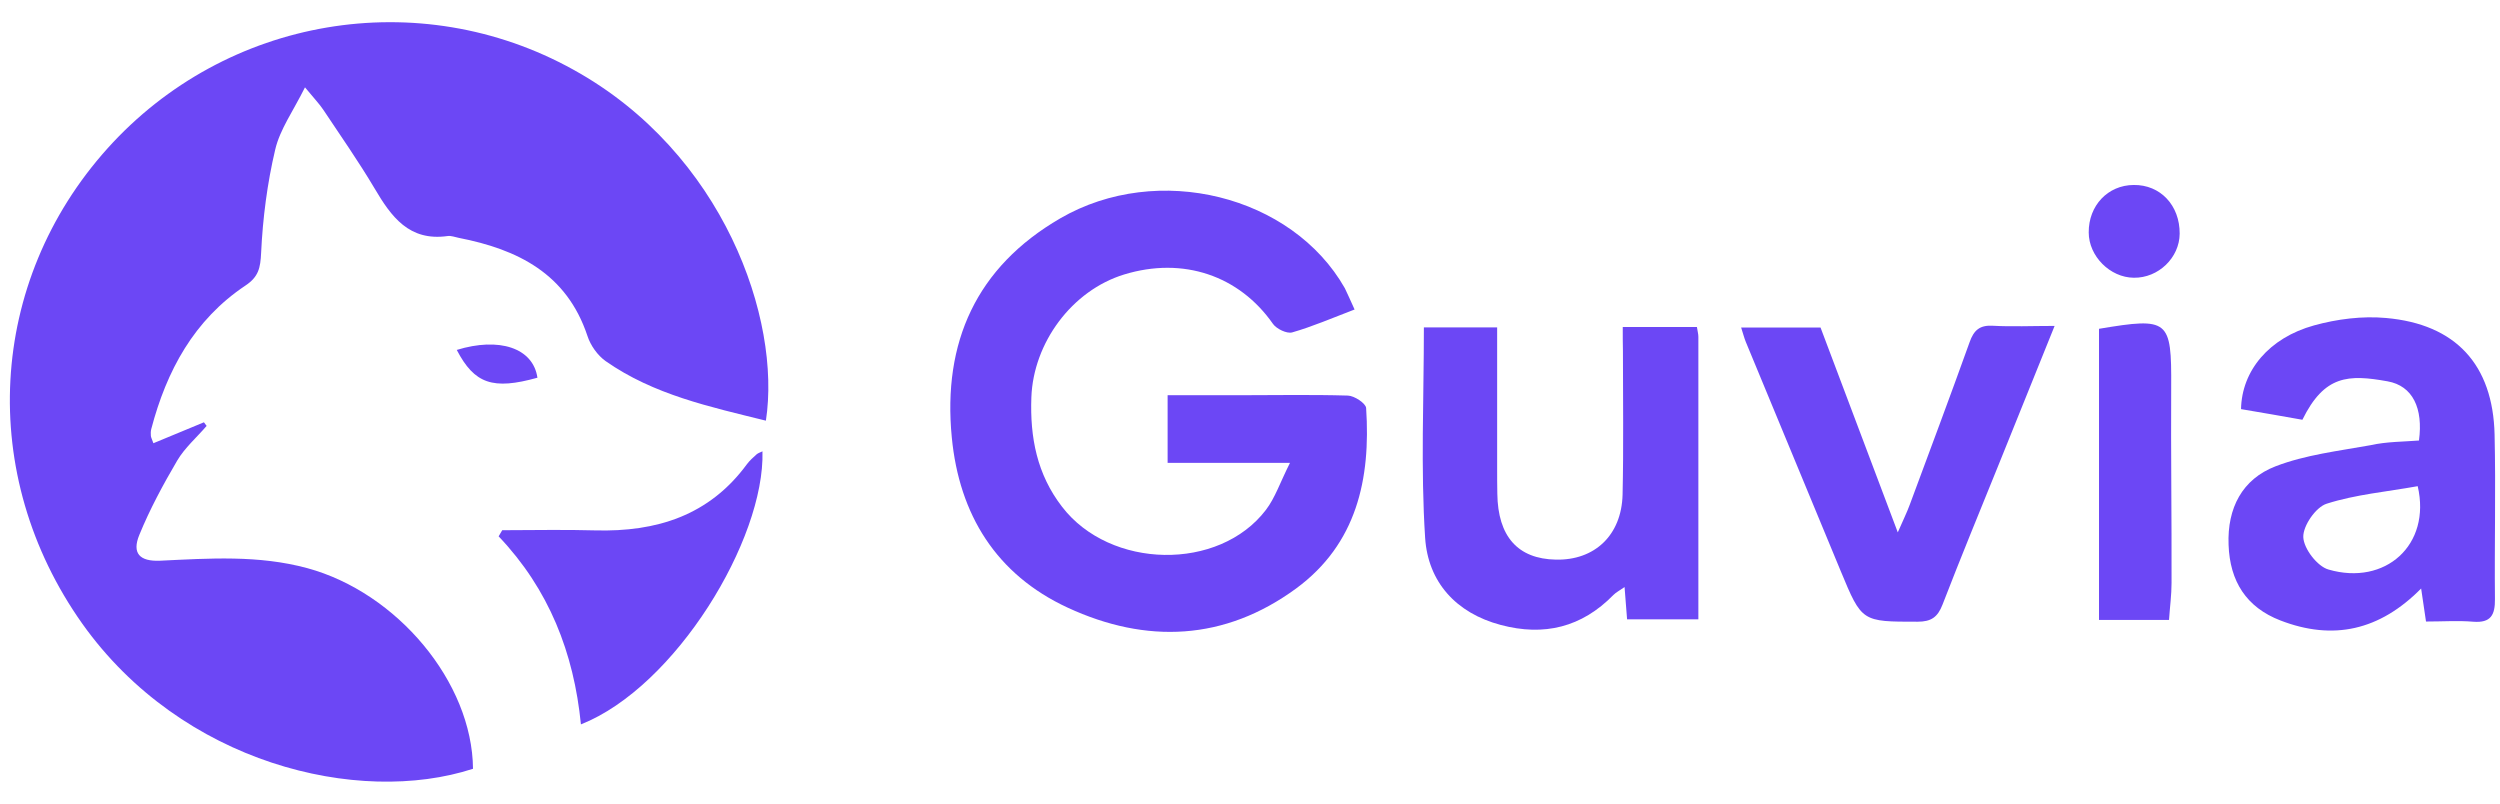
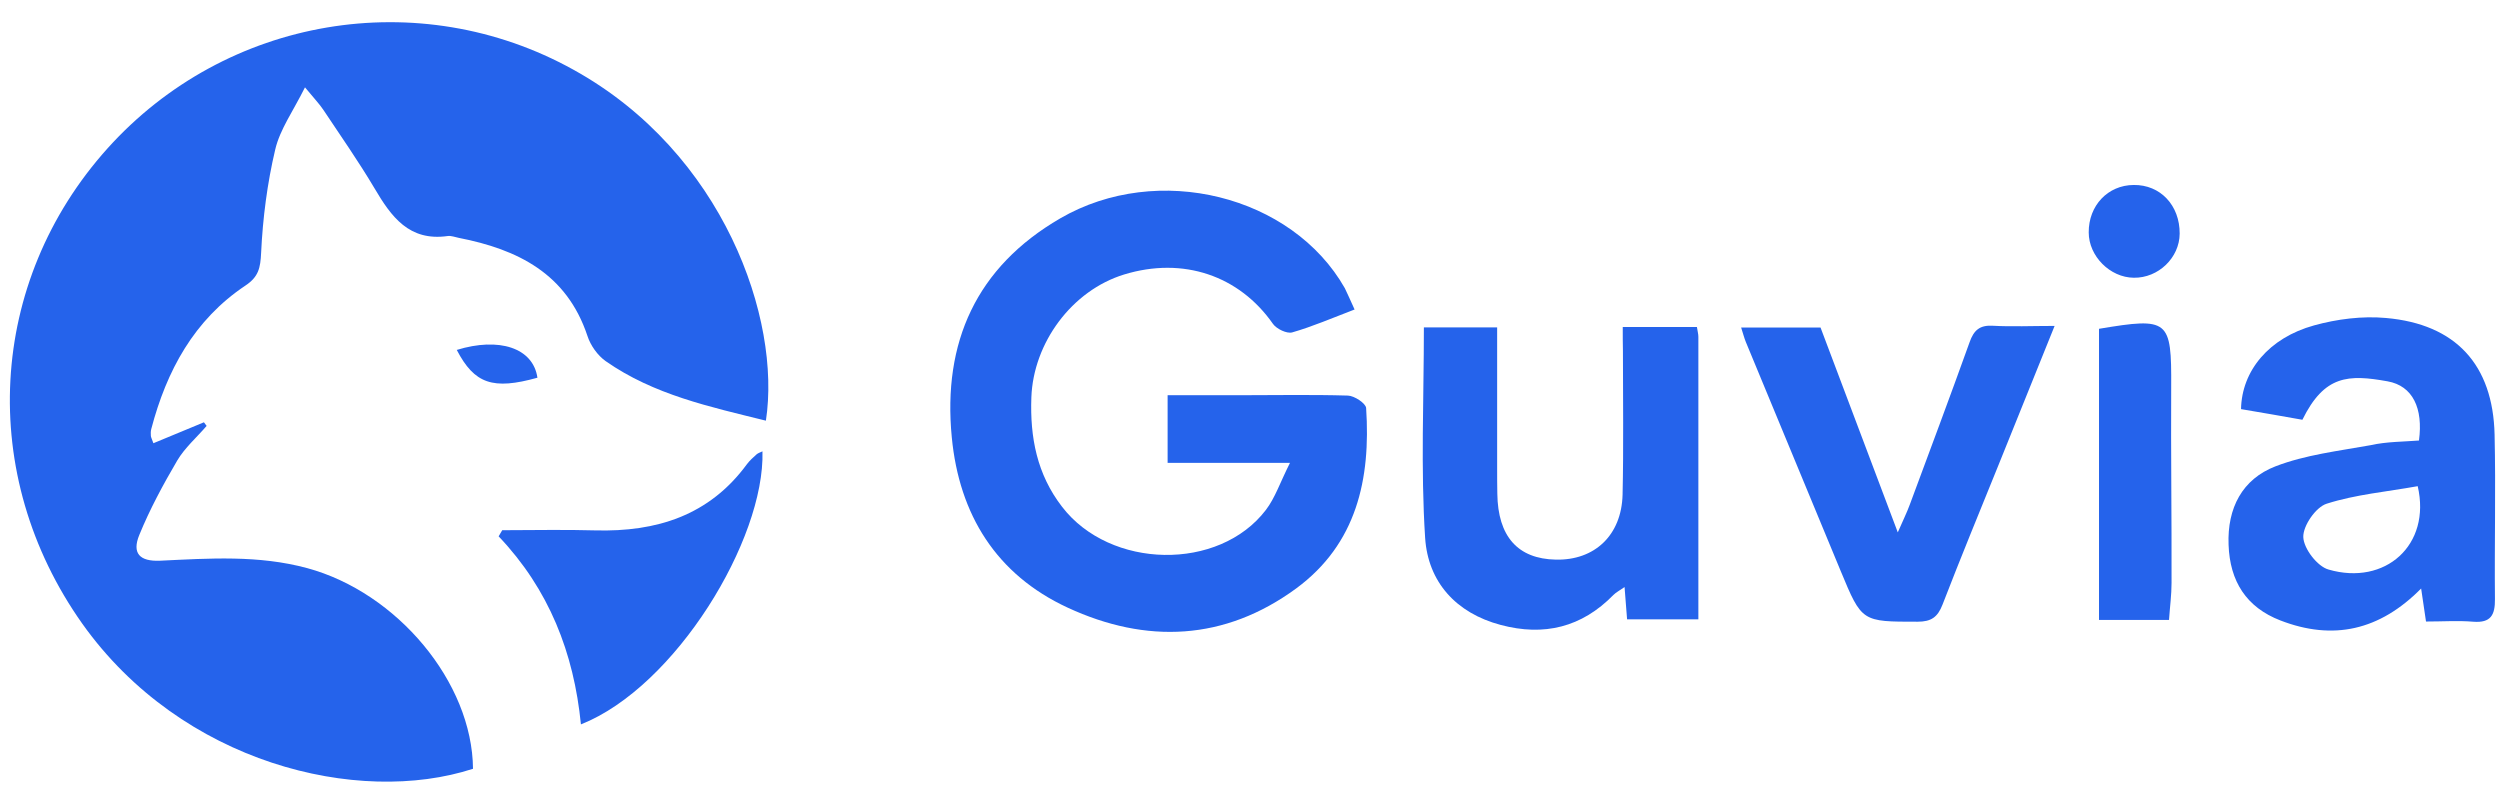
<svg xmlns="http://www.w3.org/2000/svg" version="1.1" id="Capa_1" x="0px" y="0px" viewBox="0 0 1385.3 445.3" style="enable-background:new 0 0 1385.3 445.3;" xml:space="preserve">
  <style type="text/css">
- 	.st0{fill:#6C47F5;}
+ 	.st0{fill:#2563EB;}
</style>
  <g>
    <path class="st0" d="M169,48.4c-6.5,13.1-13.9,23.3-16.5,34.5c-4.4,18.6-6.9,38-7.8,57.1c-0.4,8.5-1.4,13.4-8.8,18.3   c-28.4,19-43.6,47.1-52.1,79.5c-0.3,1.2-0.3,2.5-0.2,3.8c0.1,0.8,0.5,1.5,1.4,4c9.4-3.9,18.7-7.8,28-11.6c0.5,0.7,1,1.4,1.5,2   c-5.5,6.4-12.1,12.1-16.3,19.2c-7.8,13.3-15.2,27-21,41.2c-4.2,10.2,0.2,14.8,11.5,14.3c27.3-1.3,54.5-3.2,81.5,4.1   C220,328.3,261.7,378,262.1,426c-63.6,20.7-161.4-2.9-216.5-80.4c-58.4-82.5-52.5-189.4,14-263.4C125.2,9.3,232-8.9,317.7,38.6   C401,84.6,433,176.9,424.4,233.1c-31-7.7-62.1-14.3-88.8-33c-4.5-3.2-8.4-8.7-10.1-14c-11.5-34.5-38.6-47.9-71.3-54.3   c-2.1-0.4-4.2-1.3-6.2-1c-21.3,3-31.2-10.7-40.5-26.5c-8.8-14.8-18.7-29-28.3-43.4C177,57.6,174.2,54.7,169,48.4z" />
    <path class="st0" d="M278.3,293.8c17.2,0,34.4-0.4,51.6,0.1c33.9,0.9,63.1-8.2,84-36.7c1.5-2,3.4-3.7,5.3-5.4   c0.9-0.8,2.1-1.1,3.3-1.7c1.4,48.7-48.1,130.5-100.6,151.3c-3.9-39.6-17.7-74.9-45.6-104.2C277,296,277.6,294.9,278.3,293.8z" />
    <g>
      <path class="st0" d="M750.6,171.5c-12.6,4.8-23.4,9.5-34.6,12.7c-2.9,0.8-8.6-1.9-10.6-4.7c-18.7-26.8-49.8-37.4-82.5-27.4    c-29,8.9-50.3,37.9-51.4,68.1c-0.8,22.2,3.1,42.6,17,60.6c26.6,34.7,87,35.9,113,1.7c5.1-6.7,7.8-15.1,13.3-26    c-25,0-46.1,0-67.8,0c0-13.4,0-24.5,0-37.5c13.4,0,26.3,0,39.2,0c20.2,0,40.5-0.4,60.7,0.2c3.6,0.1,9.9,4.3,10.1,6.9    c2.6,39.3-5.2,75.3-38.8,100c-39.6,29-83,30.8-126.6,10.6c-39.5-18.3-60.1-51.5-64.2-94.4C522.3,189.7,541,148,587.5,121    c54.1-31.4,128.5-12.7,157.7,38.7C746.8,162.9,748.2,166.3,750.6,171.5z" />
      <path class="st0" d="M1340.4,244.1c2.4-17.8-3.4-30.3-17.4-32.8c-21.7-3.9-35-3.5-47.2,21.3c-11.2-2-22.7-4-34-5.9    c0.4-21.3,15.5-39.5,40.5-46.4c12.7-3.5,26.7-5.3,39.8-4.1c38.7,3.4,59.3,25.9,60.2,64.6c0.7,30.3-0.1,60.7,0.2,91.1    c0.1,8.8-2.2,13.4-12.1,12.6c-8.3-0.7-16.8-0.1-26.1-0.1c-0.9-6-1.7-11.6-2.7-18.3c-23,23.3-48.8,29-78,17.7    c-18.9-7.3-28-21.7-28.7-41.9c-0.8-20.4,7.6-36.4,26-43.5c16.6-6.4,34.9-8.5,52.6-11.7C1322.4,244.7,1331.6,244.8,1340.4,244.1z     M1339.7,269.4c-17.2,3.1-34.4,4.6-50.4,9.7c-6.1,1.9-13.2,12.3-13,18.5c0.2,6.4,7.8,16.3,14,18    C1321.6,324.7,1347.3,302.1,1339.7,269.4z" />
      <path class="st0" d="M899.2,181.2c14.8,0,27.7,0,41.1,0c0.3,2.2,0.8,3.8,0.8,5.4c0,51.8,0,103.6,0,156.6c-13.4,0-26.1,0-39.5,0    c-0.4-5.8-0.9-11.1-1.4-17.9c-2.7,1.9-4.7,2.9-6.2,4.4c-17.5,17.9-38.4,23-62.4,16.6c-24.9-6.6-40.3-23.9-41.9-48.2    c-2.5-38.5-0.7-77.2-0.7-116.7c13.4,0,26.2,0,40.6,0c0,26.3,0,52.3,0,78.3c0,4.6,0,9.3,0.1,13.9c0.3,23.6,11.3,36.1,32.4,36.5    c21.5,0.5,36.4-13.5,37-35.9c0.6-26.5,0.2-53.1,0.2-79.7C899.2,190.5,899.2,186.3,899.2,181.2z" />
      <path class="st0" d="M964.8,181.5c14.9,0,28.6,0,44,0c13.7,36.2,27.7,73.4,42.8,113.5c3-6.9,5.1-11.1,6.7-15.5    c11.1-29.9,22.3-59.8,33.1-89.9c2.3-6.5,5.5-9.5,12.7-9.1c10.8,0.6,21.7,0.1,34.4,0.1c-10.7,26.6-20.9,51.9-31.1,77.1    c-10.4,25.7-21,51.4-31,77.3c-2.7,7-6.3,9.5-13.8,9.5c-30.9,0-30.9,0.2-42.6-28c-17.5-42.3-35.1-84.7-52.6-127    C966.5,187.3,965.9,184.9,964.8,181.5z" />
      <path class="st0" d="M1163.1,182.2c38.8-6.5,40.2-5.1,40,32.3c-0.2,36.2,0.3,72.3,0.2,108.5c0,6.6-0.9,13.2-1.4,20.5    c-13.5,0-25.8,0-38.8,0C1163.1,289.2,1163.1,235.7,1163.1,182.2z" />
      <path class="st0" d="M1207.8,129.5c-0.1,13.3-11.8,24.6-25.4,24.4c-13.2-0.1-25-12-25-25.1c-0.1-14.9,10.6-26.2,24.9-26.3    C1197.1,102.3,1207.9,113.8,1207.8,129.5z" />
    </g>
    <path class="st0" d="M297.8,209.3c-24.7,6.9-34.9,3.4-44.7-15.4C276.5,186.7,295.4,192.7,297.8,209.3z" />
  </g>
</svg>
